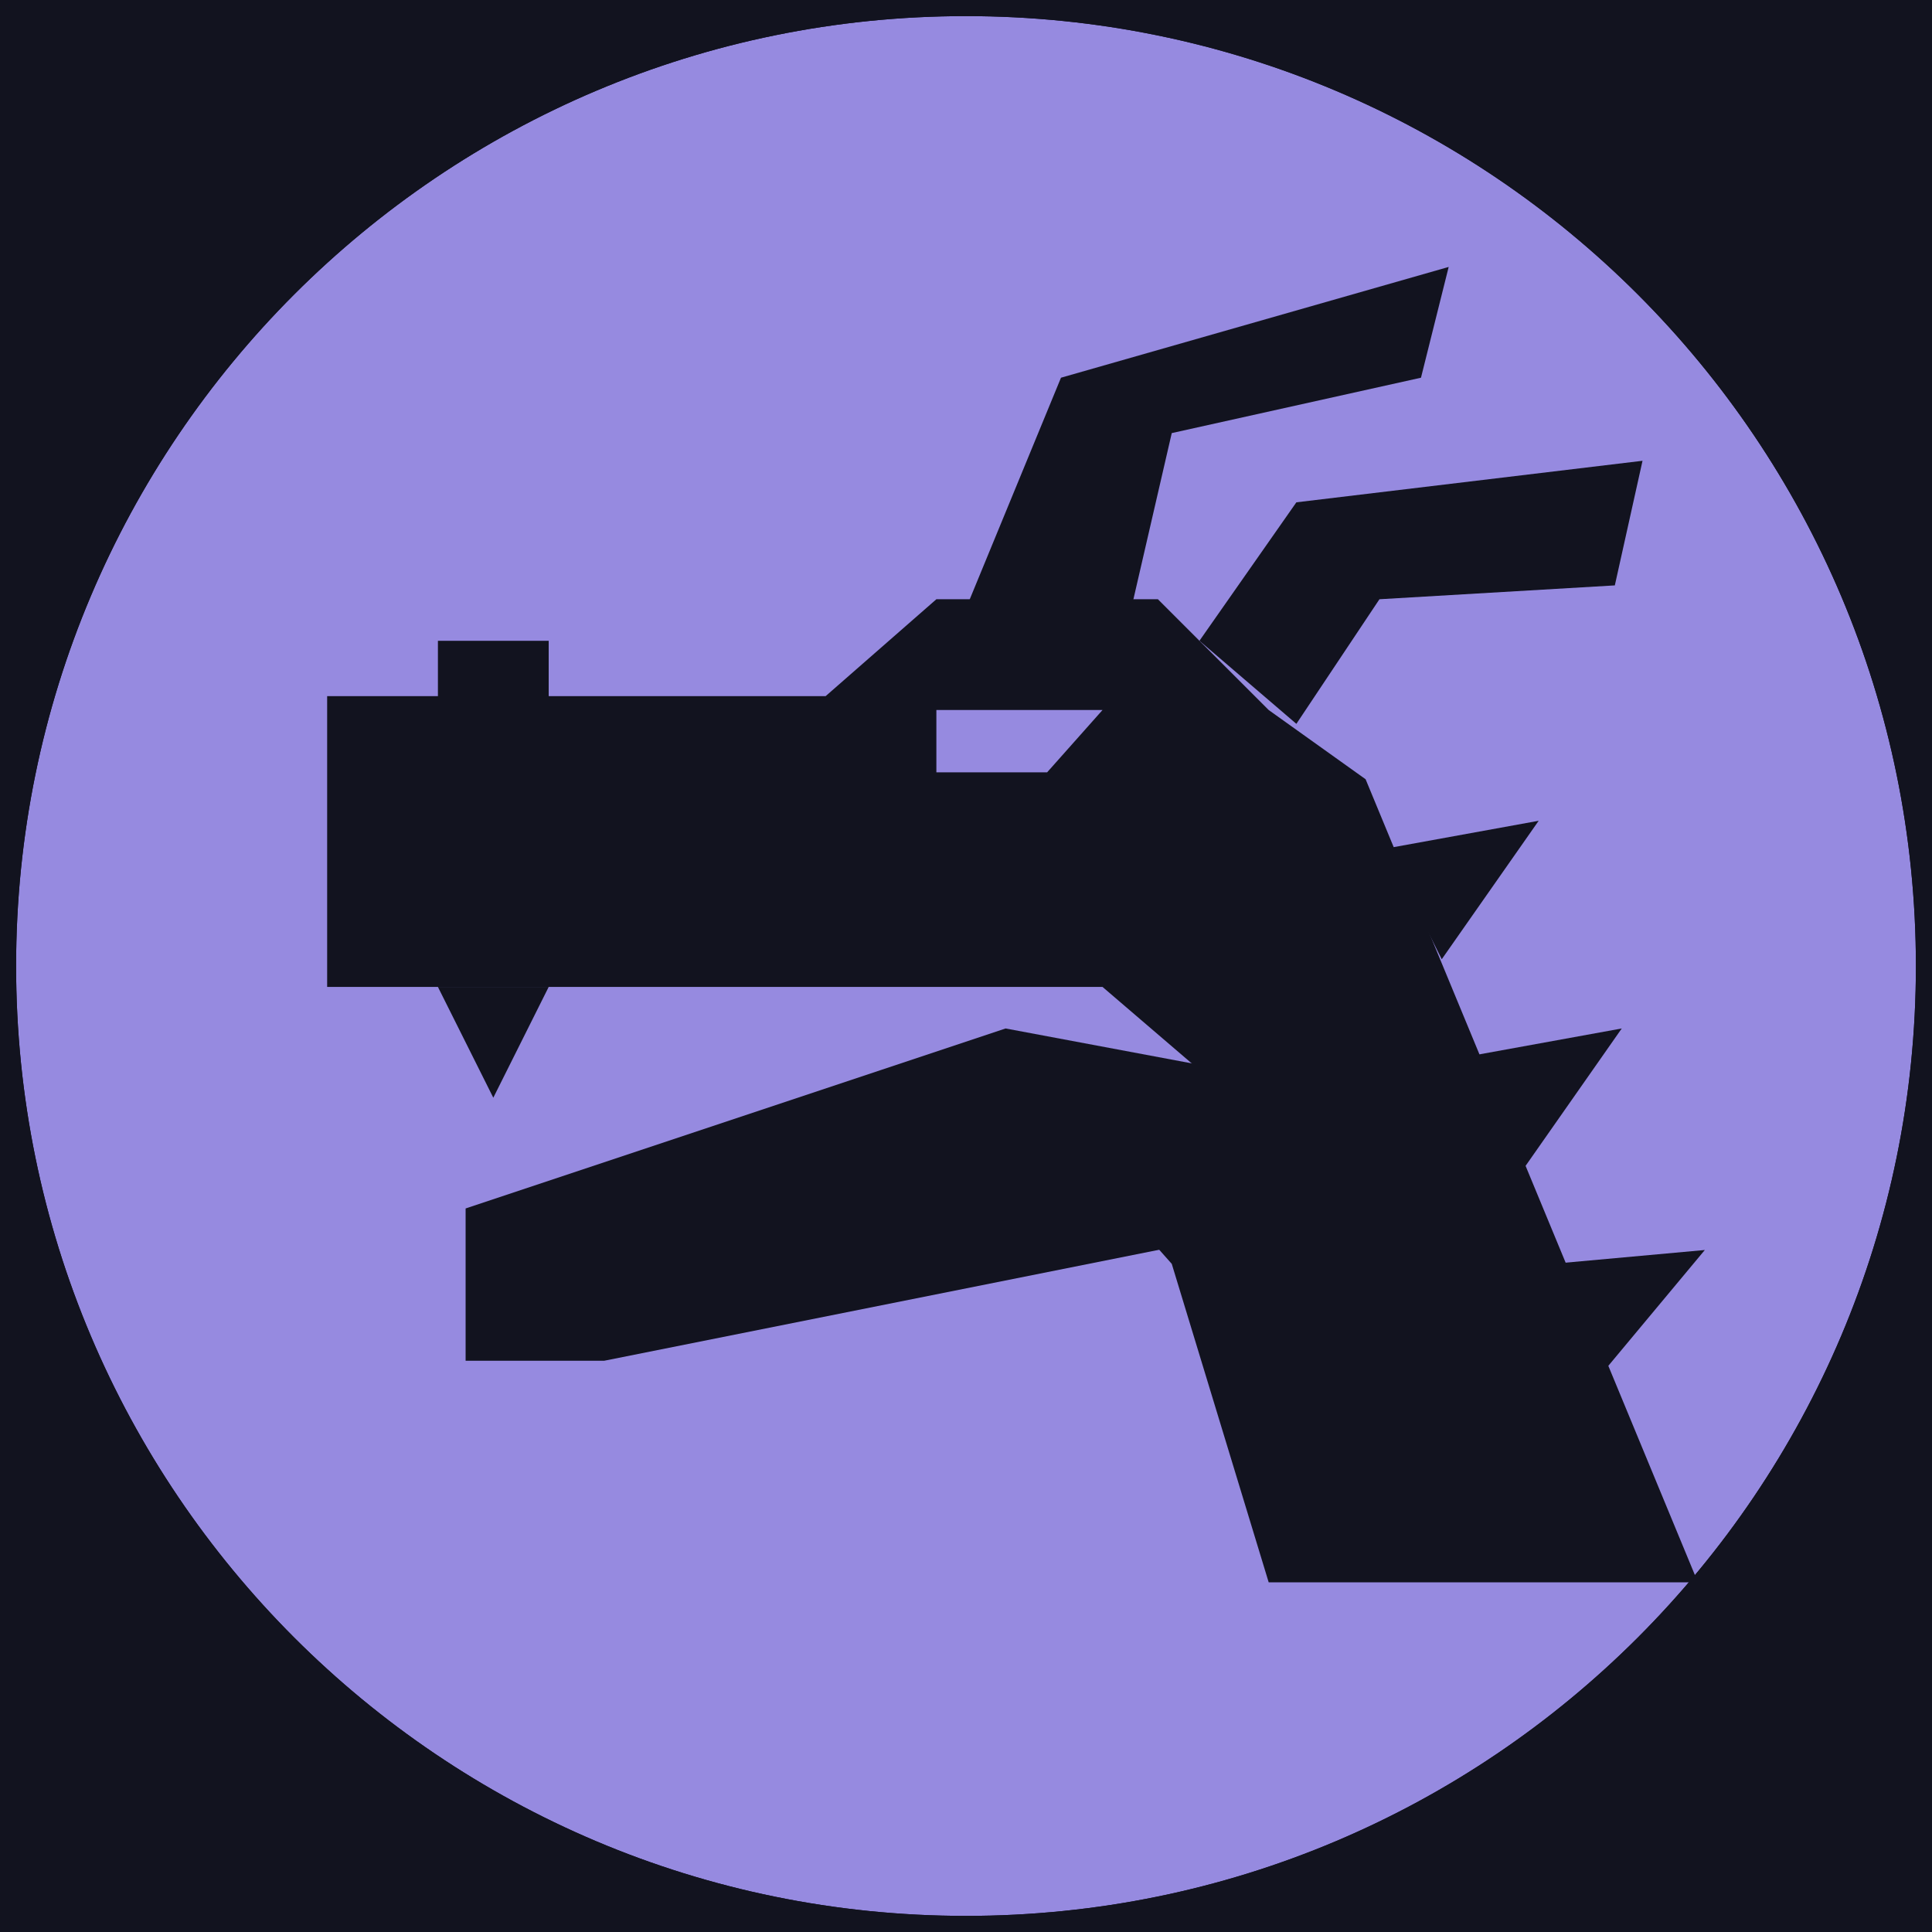
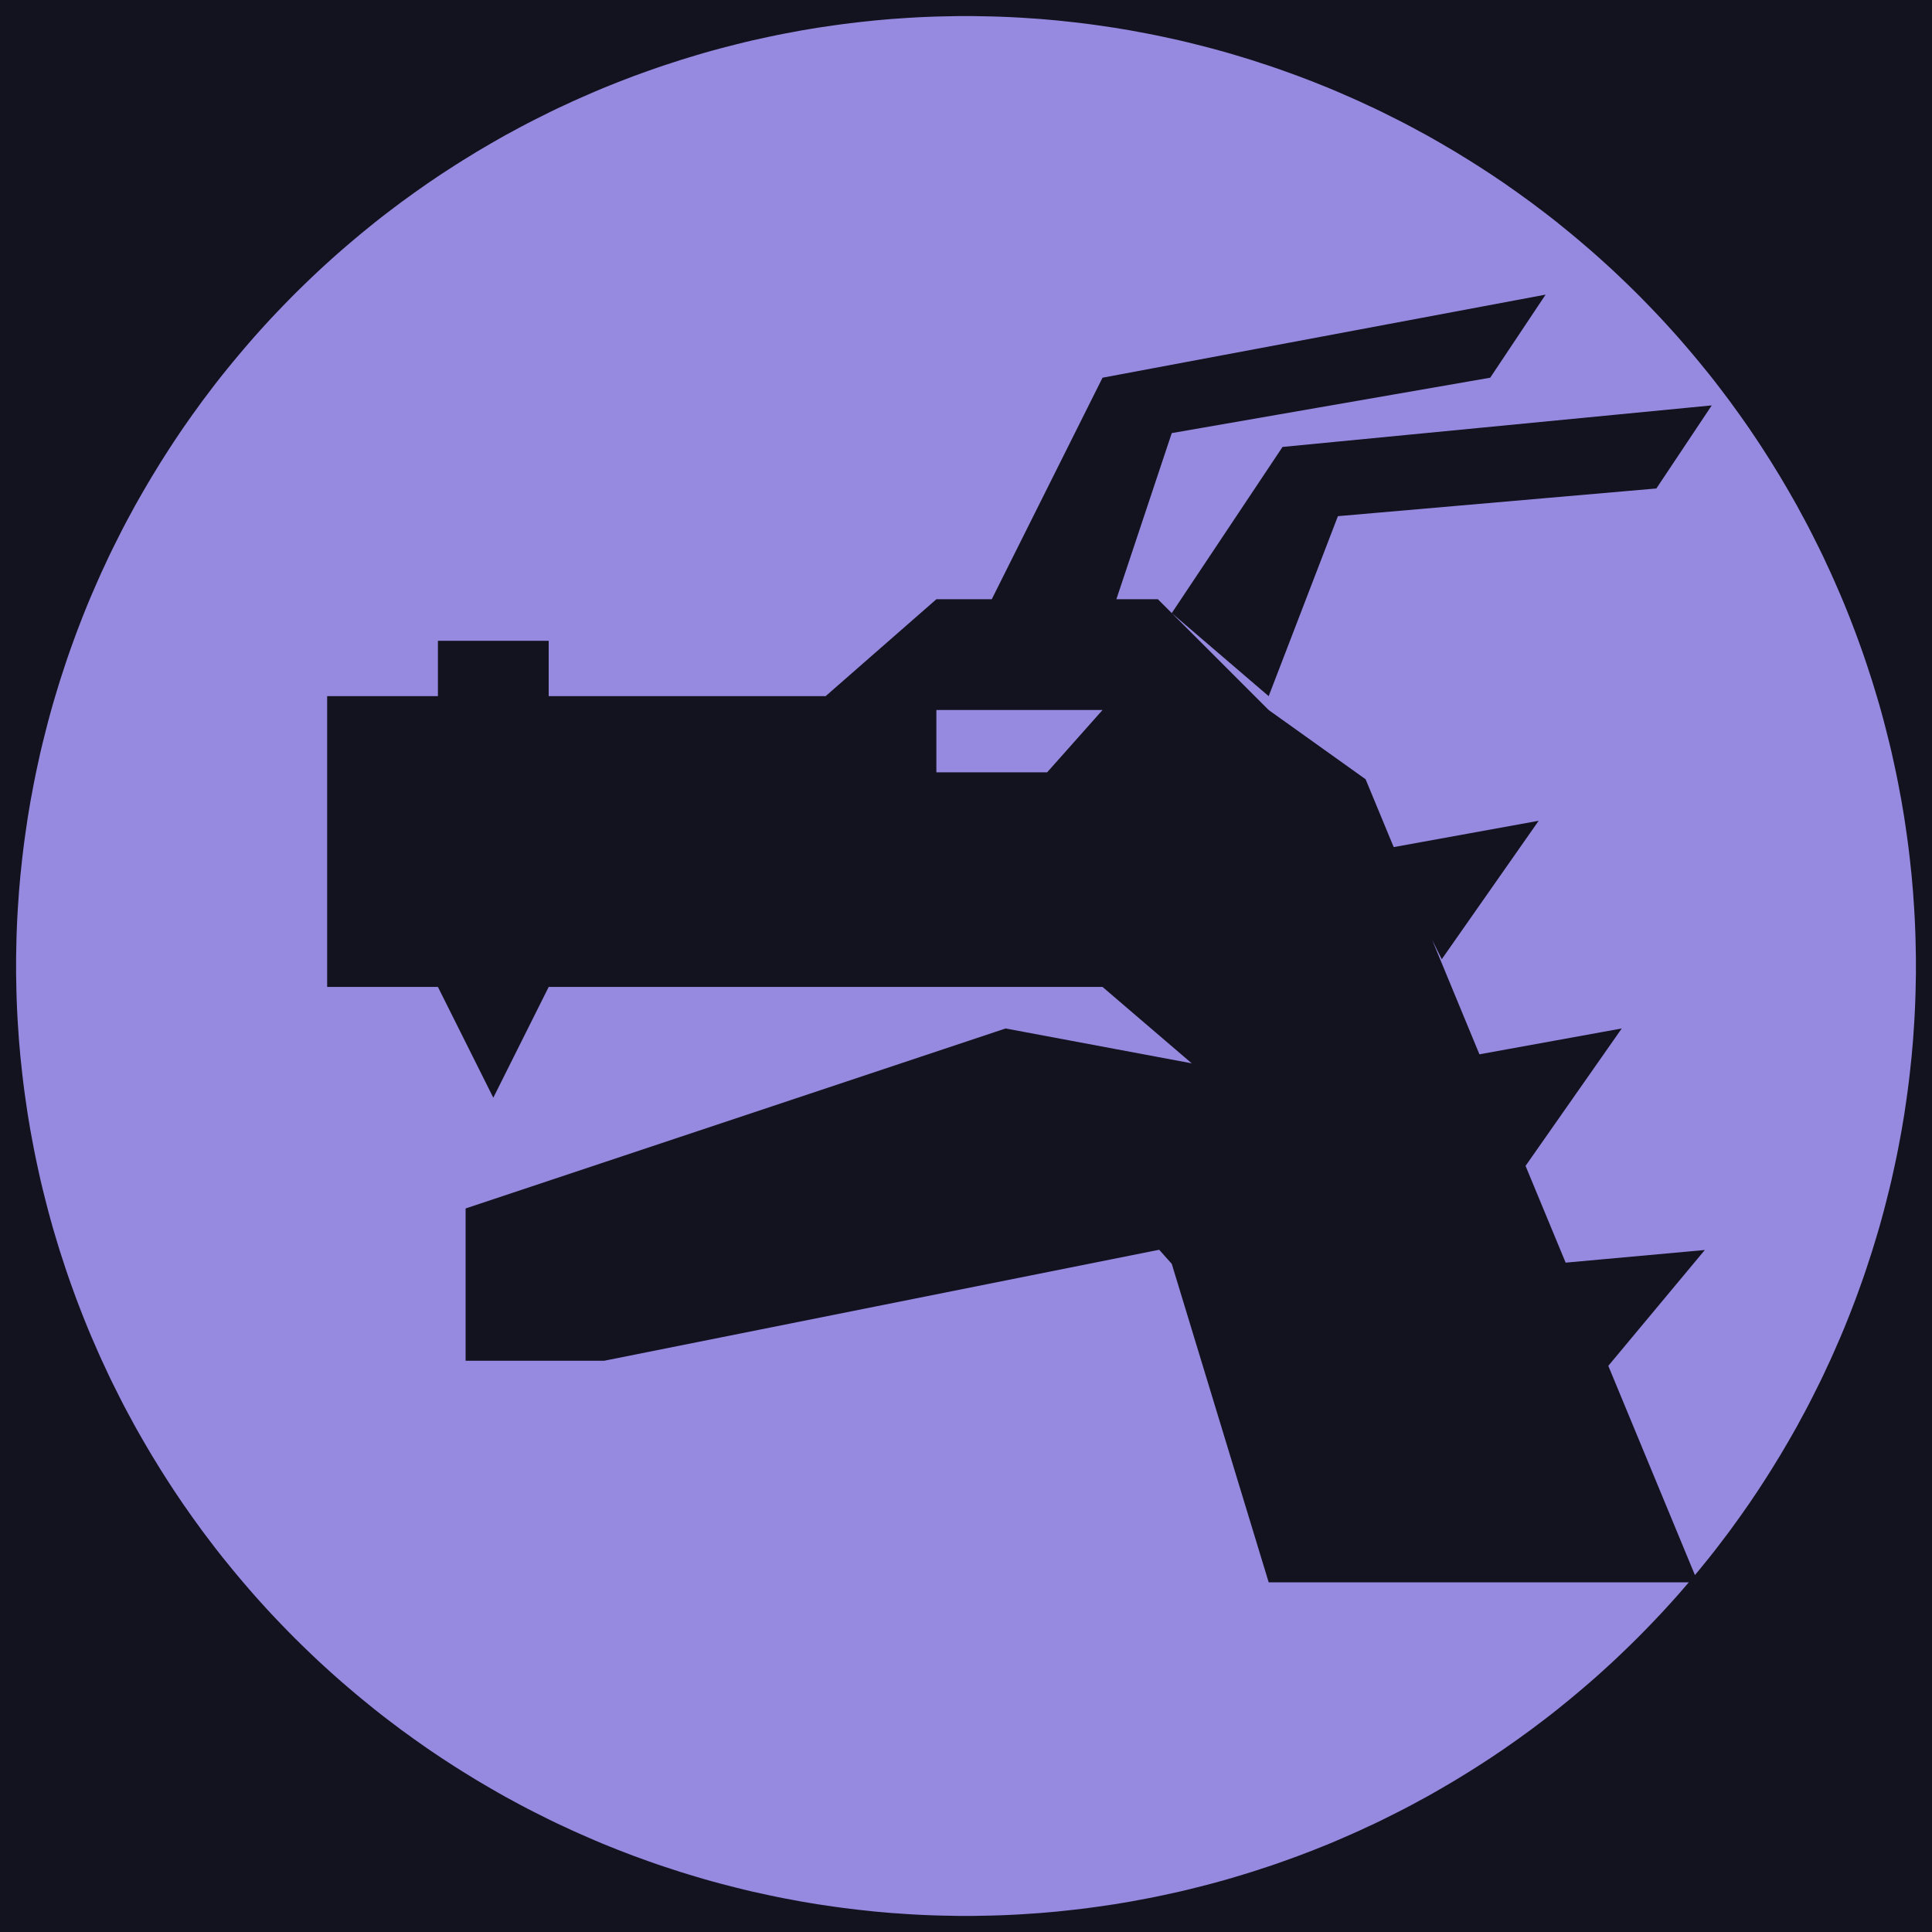
- <svg xmlns="http://www.w3.org/2000/svg" viewBox="0 0 240 240" width="240" height="240" style="color-scheme:only light">
+ <svg xmlns="http://www.w3.org/2000/svg" viewBox="0 0 240 240" width="240" height="240">
  <rect width="240" height="240" fill="#12131f" />
-   <defs>
-     <mask id="zmFavS" maskUnits="userSpaceOnUse" x="0" y="0" width="240" height="240">
-       <circle cx="120" cy="120" r="118" fill="#fff" />
-       <g fill="#000" transform="translate(20 28) scale(.86)">
-         <path fill-rule="evenodd" d="M24 110 L24 68 L40 68 L40 60 L56 60 L56 68 L96 68 L112 54 L144 54 L160 70 L174 80 L222 196 L160 196 L146 150 L130 132 L150 122 L136 110 Z M112 70 L136 70 L128 79 L112 79 Z" />
-         <path d="M116 56 L130 22 L186 6 L182 22 L146 30 L140 56 Z" />
-         <path d="M150 60 L164 40 L214 34 L210 52 L176 54 L164 72 Z" />
-         <path d="M40 110 L56 110 L48 126 Z" />
-         <path d="M122 116 L154 122 L154 146 L64 164 L44 164 L44 142 Z" />
-         <path d="M177 90 L199 86 L185 106 Z" />
-         <path d="M189 120 L211 116 L197 136 Z" />
-         <path d="M201 150 L223 148 L208 166 Z" />
-       </g>
-     </mask>
-   </defs>
-   <circle cx="120" cy="120" r="118" fill="#968ae0" mask="url(#zmFavS)" />
+   <path fill="#968ae0" fill-rule="evenodd" d="M2.00 120.00L2.00 118.97L2.02 117.94L2.04 116.91L2.07 115.88L2.11 114.85L2.16 113.82L2.22 112.80L2.29 111.77L2.36 110.74L2.45 109.72L2.54 108.69L2.65 107.67L2.76 106.64L2.88 105.62L3.01 104.60L3.15 103.58L3.30 102.56L3.45 101.54L3.62 100.52L3.79 99.51L3.98 98.50L4.17 97.48L4.37 96.47L4.58 95.47L4.80 94.46L5.02 93.46L5.26 92.45L5.51 91.45L5.76 90.46L6.02 89.46L6.29 88.47L6.57 87.47L6.86 86.49L7.16 85.50L7.46 84.52L7.78 83.54L8.10 82.56L8.43 81.58L8.77 80.61L9.12 79.64L9.47 78.68L9.84 77.71L10.21 76.75L10.59 75.80L10.98 74.84L11.38 73.89L11.79 72.95L12.20 72.01L12.62 71.07L13.06 70.13L13.49 69.20L13.94 68.27L14.40 67.35L14.86 66.43L15.33 65.51L15.81 64.60L16.30 63.70L16.79 62.79L17.30 61.89L17.81 61.00L18.33 60.11L18.85 59.23L19.39 58.35L19.93 57.47L20.48 56.60L21.04 55.73L21.60 54.87L22.17 54.02L22.75 53.16L23.34 52.32L23.93 51.48L24.54 50.64L25.14 49.81L25.76 48.99L26.38 48.17L27.01 47.35L27.65 46.54L28.30 45.74L28.95 44.94L29.61 44.15L30.27 43.37L30.94 42.59L31.62 41.81L32.31 41.04L33.00 40.28L33.70 39.52L34.41 38.77L35.12 38.03L35.84 37.29L36.56 36.56L37.29 35.84L38.03 35.12L38.77 34.41L39.52 33.70L40.28 33.00L41.04 32.31L41.81 31.62L42.59 30.94L43.37 30.27L44.15 29.61L44.94 28.95L45.74 28.30L46.54 27.65L47.35 27.01L48.17 26.38L48.99 25.76L49.81 25.14L50.64 24.54L51.48 23.93L52.32 23.34L53.16 22.75L54.02 22.17L54.87 21.60L55.73 21.04L56.60 20.48L57.47 19.93L58.35 19.39L59.23 18.85L60.11 18.33L61.00 17.81L61.89 17.30L62.79 16.79L63.70 16.30L64.60 15.81L65.51 15.33L66.43 14.86L67.35 14.40L68.27 13.94L69.20 13.49L70.13 13.06L71.07 12.62L72.01 12.20L72.95 11.79L73.89 11.38L74.84 10.98L75.80 10.59L76.75 10.21L77.71 9.84L78.68 9.47L79.64 9.12L80.61 8.77L81.58 8.43L82.56 8.10L83.54 7.78L84.52 7.46L85.50 7.16L86.49 6.86L87.47 6.57L88.47 6.29L89.46 6.02L90.46 5.76L91.45 5.51L92.45 5.26L93.46 5.02L94.46 4.80L95.47 4.58L96.47 4.37L97.48 4.17L98.50 3.98L99.51 3.79L100.52 3.62L101.54 3.45L102.56 3.30L103.58 3.15L104.60 3.01L105.62 2.88L106.64 2.76L107.67 2.65L108.69 2.54L109.72 2.45L110.74 2.36L111.77 2.29L112.80 2.22L113.82 2.16L114.85 2.11L115.88 2.07L116.91 2.04L117.94 2.02L118.97 2.00L120.00 2.00L121.03 2.00L122.06 2.02L123.09 2.04L124.12 2.07L125.15 2.11L126.18 2.16L127.20 2.22L128.23 2.29L129.26 2.36L130.28 2.45L131.31 2.54L132.33 2.65L133.36 2.76L134.38 2.88L135.40 3.01L136.42 3.15L137.44 3.30L138.46 3.45L139.48 3.62L140.49 3.79L141.50 3.98L142.52 4.17L143.53 4.37L144.53 4.58L145.54 4.80L146.54 5.02L147.55 5.26L148.55 5.51L149.54 5.76L150.54 6.02L151.53 6.29L152.53 6.57L153.51 6.86L154.50 7.16L155.48 7.46L156.46 7.78L157.44 8.10L158.42 8.43L159.39 8.77L160.36 9.12L161.32 9.47L162.29 9.84L163.25 10.21L164.20 10.59L165.16 10.98L166.11 11.38L167.05 11.79L167.99 12.20L168.93 12.62L169.87 13.06L170.80 13.49L171.73 13.94L172.65 14.40L173.57 14.86L174.49 15.33L175.40 15.81L176.30 16.30L177.21 16.79L178.11 17.30L179.00 17.81L179.89 18.33L180.77 18.85L181.65 19.39L182.53 19.93L183.40 20.48L184.27 21.04L185.13 21.60L185.98 22.17L186.84 22.75L187.68 23.34L188.52 23.93L189.36 24.54L190.19 25.14L191.01 25.76L191.83 26.38L192.65 27.01L193.46 27.65L194.26 28.30L195.06 28.95L195.85 29.61L196.63 30.27L197.41 30.94L198.19 31.62L198.96 32.31L199.72 33.00L200.48 33.70L201.23 34.41L201.97 35.12L202.71 35.84L203.44 36.56L204.16 37.29L204.88 38.03L205.59 38.77L206.30 39.52L207.00 40.28L207.69 41.04L208.38 41.81L209.06 42.59L209.73 43.37L210.39 44.15L211.05 44.94L211.70 45.74L212.35 46.54L212.99 47.35L213.62 48.17L214.24 48.99L214.86 49.81L215.46 50.64L216.07 51.48L216.66 52.32L217.25 53.16L217.83 54.02L218.40 54.87L218.96 55.73L219.52 56.60L220.07 57.47L220.61 58.35L221.15 59.23L221.67 60.11L222.19 61.00L222.70 61.89L223.21 62.79L223.70 63.70L224.19 64.60L224.67 65.51L225.14 66.43L225.60 67.35L226.06 68.27L226.51 69.20L226.94 70.13L227.38 71.07L227.80 72.01L228.21 72.95L228.62 73.89L229.02 74.84L229.41 75.80L229.79 76.75L230.16 77.71L230.53 78.68L230.88 79.64L231.23 80.61L231.57 81.58L231.90 82.56L232.22 83.54L232.54 84.52L232.84 85.50L233.14 86.49L233.43 87.47L233.71 88.47L233.98 89.46L234.24 90.46L234.49 91.45L234.74 92.45L234.98 93.46L235.20 94.46L235.42 95.47L235.63 96.47L235.83 97.48L236.02 98.50L236.21 99.51L236.38 100.52L236.55 101.54L236.70 102.56L236.85 103.58L236.99 104.60L237.12 105.62L237.24 106.64L237.35 107.67L237.46 108.69L237.55 109.72L237.64 110.74L237.71 111.77L237.78 112.80L237.84 113.82L237.89 114.85L237.93 115.88L237.96 116.91L237.98 117.94L238.00 118.97L238.00 120.00L238.00 121.03L237.98 122.06L237.96 123.09L237.93 124.12L237.89 125.15L237.84 126.18L237.78 127.20L237.71 128.23L237.64 129.26L237.55 130.28L237.46 131.31L237.35 132.33L237.24 133.36L237.12 134.38L236.99 135.40L236.85 136.42L236.70 137.44L236.55 138.46L236.38 139.48L236.21 140.49L236.02 141.50L235.83 142.52L235.63 143.53L235.42 144.53L235.20 145.54L234.98 146.54L234.74 147.55L234.49 148.55L234.24 149.54L233.98 150.54L233.71 151.53L233.43 152.53L233.14 153.51L232.84 154.50L232.54 155.48L232.22 156.46L231.90 157.44L231.57 158.42L231.23 159.39L230.88 160.36L230.53 161.32L230.16 162.29L229.79 163.25L229.41 164.20L229.02 165.16L228.62 166.11L228.21 167.05L227.80 167.99L227.38 168.93L226.94 169.87L226.51 170.80L226.06 171.73L225.60 172.65L225.14 173.57L224.67 174.49L224.19 175.40L223.70 176.30L223.21 177.21L222.70 178.11L222.19 179.00L221.67 179.89L221.15 180.77L220.61 181.65L220.07 182.53L219.52 183.40L218.96 184.27L218.40 185.13L217.83 185.98L217.25 186.84L216.66 187.68L216.07 188.52L215.46 189.36L214.86 190.19L214.24 191.01L213.62 191.83L212.99 192.65L212.35 193.46L211.70 194.26L211.05 195.06L210.55 195.66L199.79 169.67L211.78 155.28L194.49 156.85L189.51 144.83L201.46 127.76L183.78 130.97L177.90 116.75L179.10 119.16L191.14 101.96L173.13 105.23L169.64 96.80L157.60 88.20L143.84 74.44L138.68 74.44L145.56 53.80L185.12 46.92L192.00 36.60L136.96 46.92L123.20 74.44L116.32 74.44L102.56 86.48L68.16 86.48L68.16 79.60L54.40 79.60L54.40 86.48L40.64 86.48L40.64 122.60L54.40 122.60L61.28 136.36L68.16 122.60L136.96 122.60L148.04 132.09L124.92 127.76L57.84 150.12L57.84 169.04L75.04 169.04L144.00 155.25L145.56 157.00L157.60 196.56L209.79 196.56L209.73 196.63L209.06 197.41L208.38 198.19L207.69 198.96L207.00 199.72L206.30 200.48L205.59 201.23L204.88 201.97L204.16 202.71L203.44 203.44L202.71 204.16L201.97 204.88L201.23 205.59L200.48 206.30L199.72 207.00L198.96 207.69L198.19 208.38L197.41 209.06L196.63 209.73L195.85 210.39L195.06 211.05L194.26 211.70L193.46 212.35L192.65 212.99L191.83 213.62L191.01 214.24L190.19 214.86L189.36 215.46L188.52 216.07L187.68 216.66L186.84 217.25L185.98 217.83L185.13 218.40L184.27 218.96L183.40 219.52L182.53 220.07L181.65 220.61L180.77 221.15L179.89 221.67L179.00 222.19L178.11 222.70L177.21 223.21L176.30 223.70L175.40 224.19L174.49 224.67L173.57 225.14L172.65 225.60L171.73 226.06L170.80 226.51L169.87 226.94L168.93 227.38L167.99 227.80L167.05 228.21L166.11 228.62L165.16 229.02L164.20 229.41L163.25 229.79L162.29 230.16L161.32 230.53L160.36 230.88L159.39 231.23L158.42 231.57L157.44 231.90L156.46 232.22L155.48 232.54L154.50 232.84L153.51 233.14L152.53 233.43L151.53 233.71L150.54 233.98L149.54 234.24L148.55 234.49L147.55 234.74L146.54 234.98L145.54 235.20L144.53 235.42L143.53 235.63L142.52 235.83L141.50 236.02L140.49 236.21L139.48 236.38L138.46 236.55L137.44 236.70L136.42 236.85L135.40 236.99L134.38 237.12L133.36 237.24L132.33 237.35L131.31 237.46L130.28 237.55L129.26 237.64L128.23 237.71L127.20 237.78L126.18 237.84L125.15 237.89L124.12 237.93L123.09 237.96L122.06 237.98L121.03 238.00L120.00 238.00L118.97 238.00L117.94 237.98L116.91 237.96L115.88 237.93L114.85 237.89L113.82 237.84L112.80 237.78L111.77 237.71L110.74 237.64L109.72 237.55L108.69 237.46L107.67 237.35L106.64 237.24L105.62 237.12L104.60 236.99L103.58 236.85L102.56 236.70L101.54 236.55L100.52 236.38L99.51 236.21L98.50 236.02L97.48 235.83L96.47 235.63L95.47 235.42L94.46 235.20L93.46 234.98L92.45 234.74L91.45 234.49L90.46 234.24L89.46 233.98L88.47 233.71L87.47 233.43L86.49 233.14L85.50 232.84L84.52 232.54L83.54 232.22L82.56 231.90L81.58 231.57L80.61 231.23L79.64 230.88L78.68 230.53L77.71 230.16L76.75 229.79L75.80 229.41L74.84 229.02L73.89 228.62L72.95 228.21L72.01 227.80L71.07 227.38L70.13 226.94L69.20 226.51L68.27 226.06L67.35 225.60L66.43 225.14L65.51 224.67L64.60 224.19L63.70 223.70L62.79 223.21L61.89 222.70L61.00 222.19L60.11 221.67L59.23 221.15L58.35 220.61L57.47 220.07L56.60 219.52L55.73 218.96L54.87 218.40L54.02 217.83L53.16 217.25L52.32 216.66L51.48 216.07L50.64 215.46L49.81 214.86L48.99 214.24L48.17 213.62L47.35 212.99L46.54 212.35L45.74 211.70L44.94 211.05L44.15 210.39L43.37 209.73L42.59 209.06L41.81 208.38L41.04 207.69L40.28 207.00L39.52 206.30L38.77 205.59L38.03 204.88L37.29 204.16L36.56 203.44L35.84 202.71L35.12 201.97L34.41 201.23L33.70 200.48L33.00 199.72L32.31 198.96L31.62 198.19L30.94 197.41L30.27 196.63L29.61 195.85L28.95 195.06L28.30 194.26L27.65 193.46L27.01 192.65L26.38 191.83L25.76 191.01L25.14 190.19L24.54 189.36L23.93 188.52L23.34 187.68L22.75 186.84L22.17 185.98L21.60 185.13L21.04 184.27L20.48 183.40L19.93 182.53L19.39 181.65L18.85 180.77L18.33 179.89L17.81 179.00L17.30 178.11L16.79 177.21L16.30 176.30L15.81 175.40L15.33 174.49L14.86 173.57L14.40 172.65L13.94 171.73L13.49 170.80L13.06 169.87L12.62 168.93L12.20 167.99L11.79 167.05L11.38 166.11L10.98 165.16L10.59 164.20L10.21 163.25L9.84 162.29L9.47 161.32L9.12 160.36L8.77 159.39L8.43 158.42L8.10 157.44L7.78 156.46L7.46 155.48L7.16 154.50L6.86 153.51L6.57 152.53L6.29 151.53L6.02 150.54L5.76 149.54L5.51 148.55L5.26 147.55L5.02 146.54L4.80 145.54L4.58 144.53L4.37 143.53L4.17 142.52L3.98 141.50L3.79 140.49L3.62 139.48L3.45 138.46L3.30 137.44L3.15 136.42L3.01 135.40L2.88 134.38L2.76 133.36L2.65 132.33L2.54 131.31L2.45 130.28L2.36 129.26L2.29 128.23L2.22 127.20L2.16 126.18L2.11 125.15L2.07 124.12L2.04 123.09L2.02 122.06L2.00 121.03ZM145.56 76.16L157.60 86.48L166.20 64.12L205.76 60.68L212.64 50.36L159.32 55.52ZM116.32 88.20L136.96 88.20L130.08 95.94L116.32 95.94Z" />
</svg>
